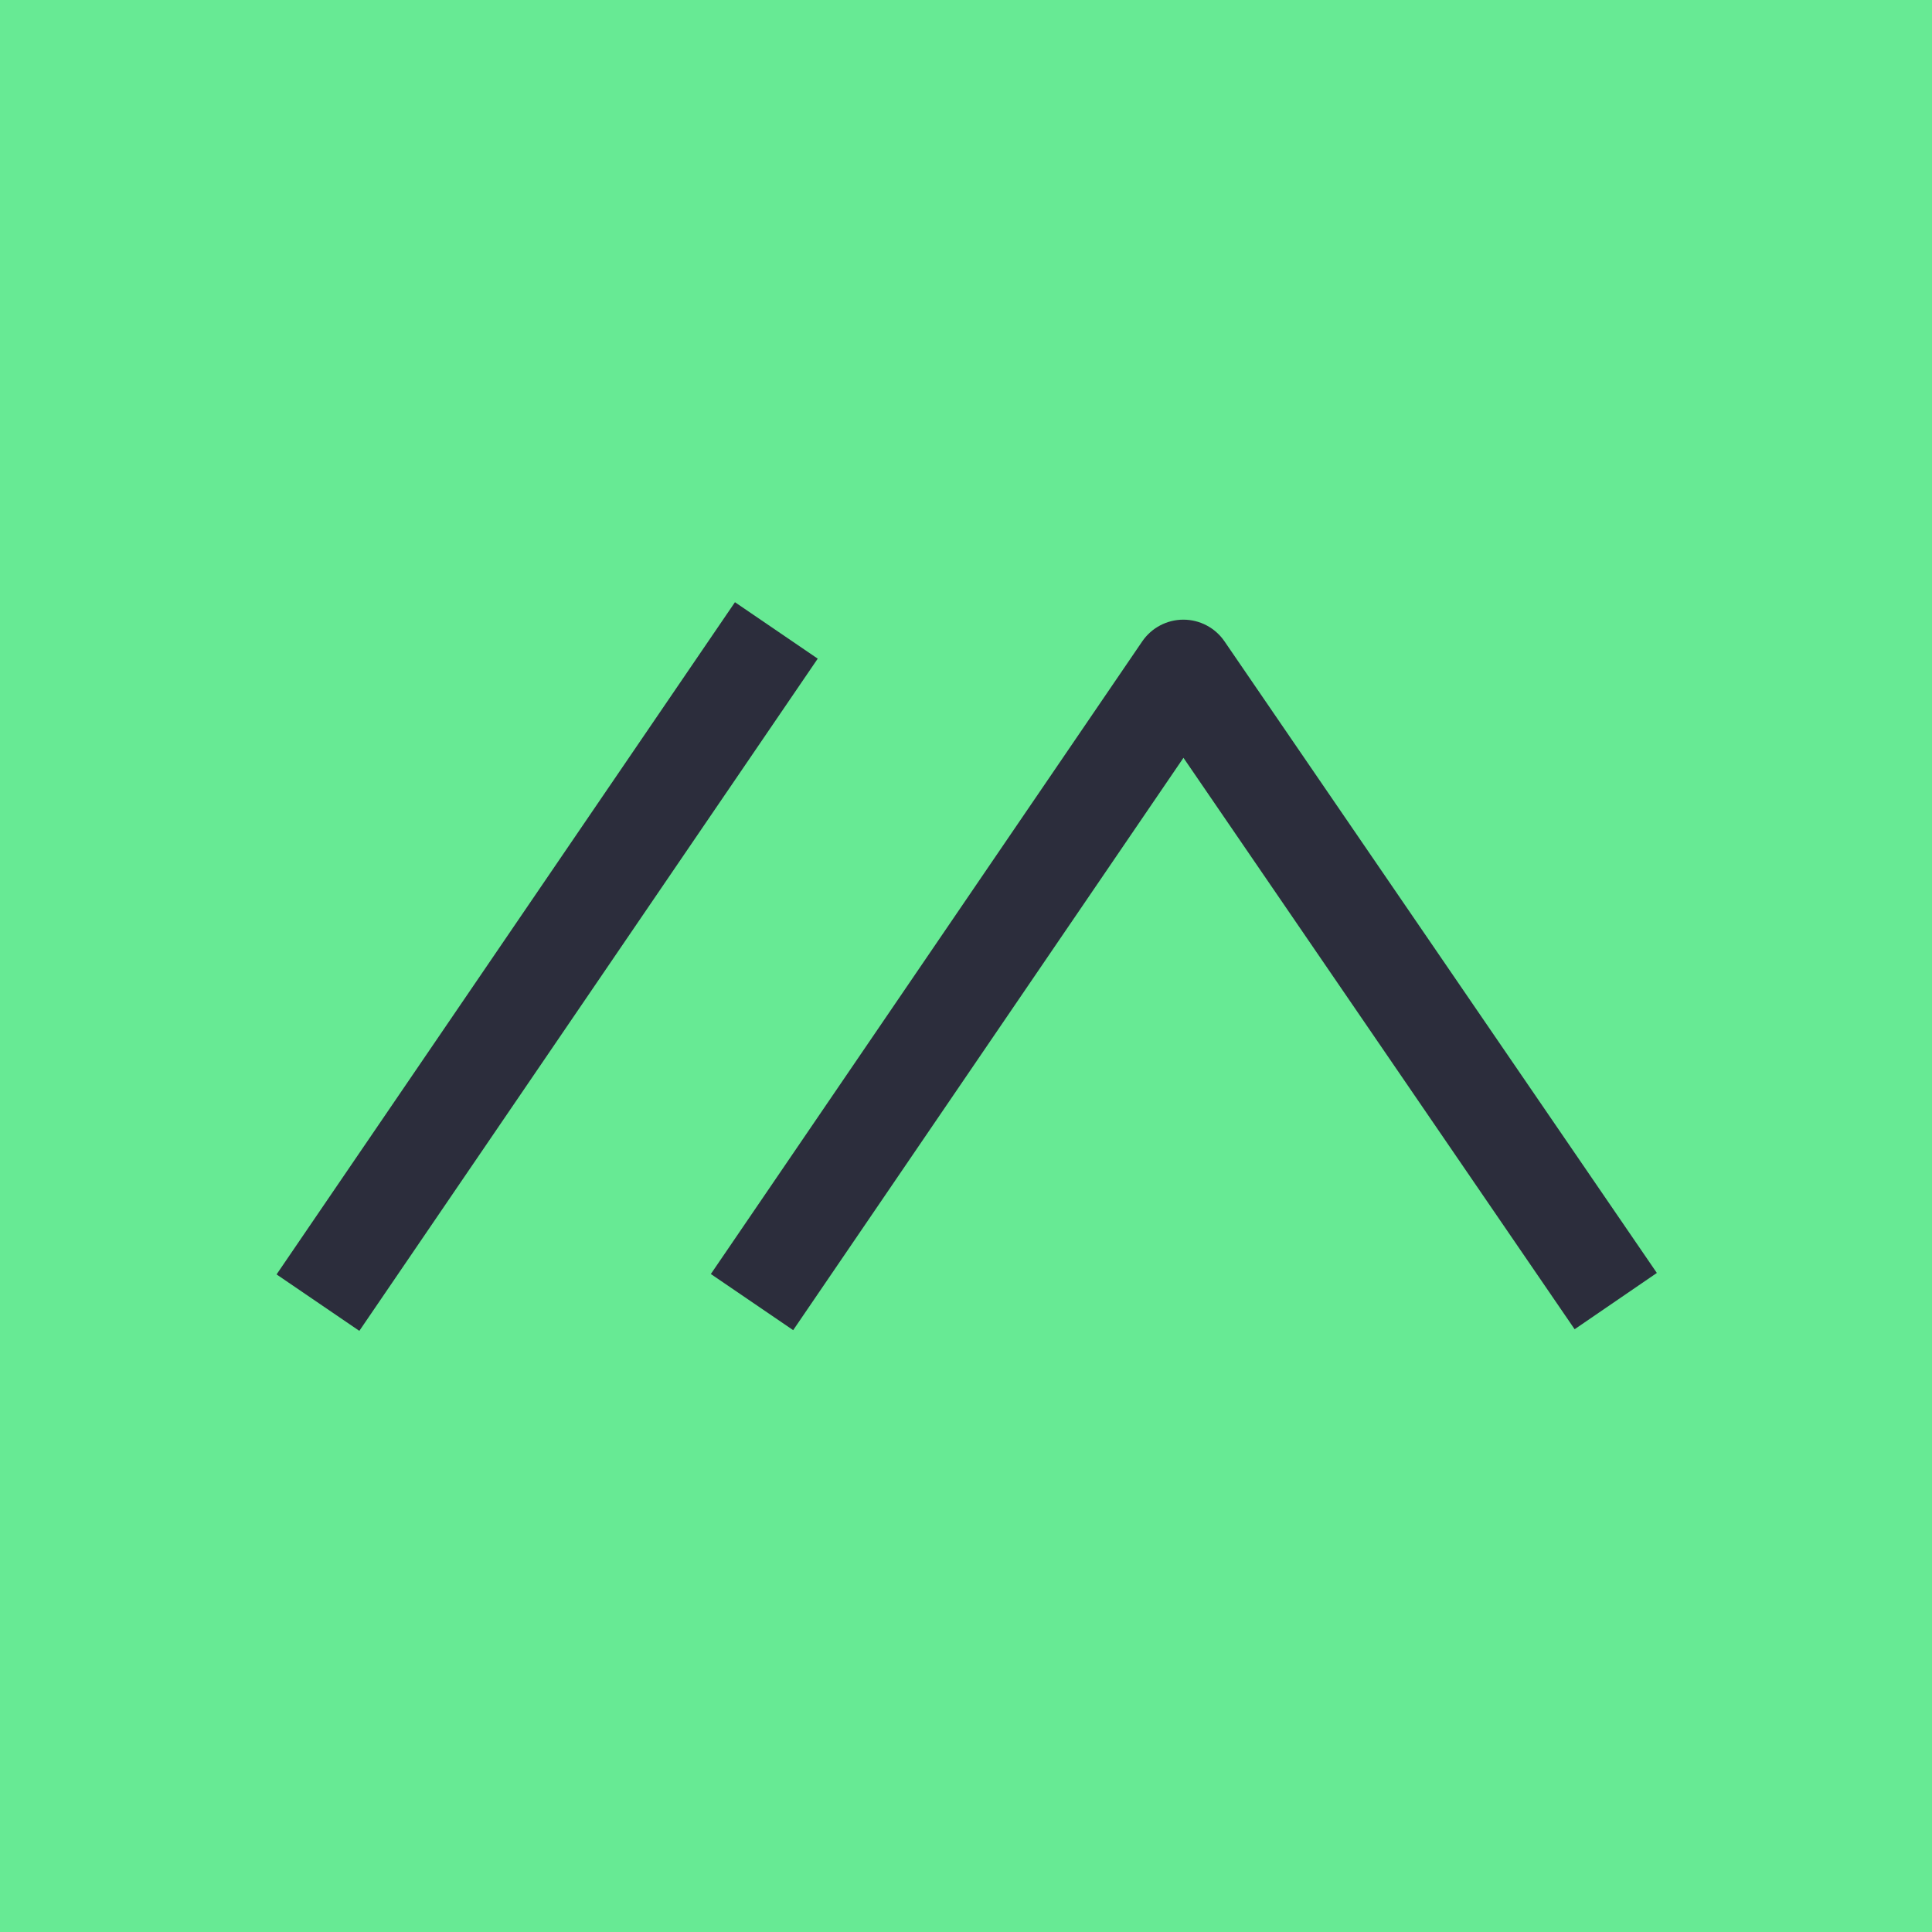
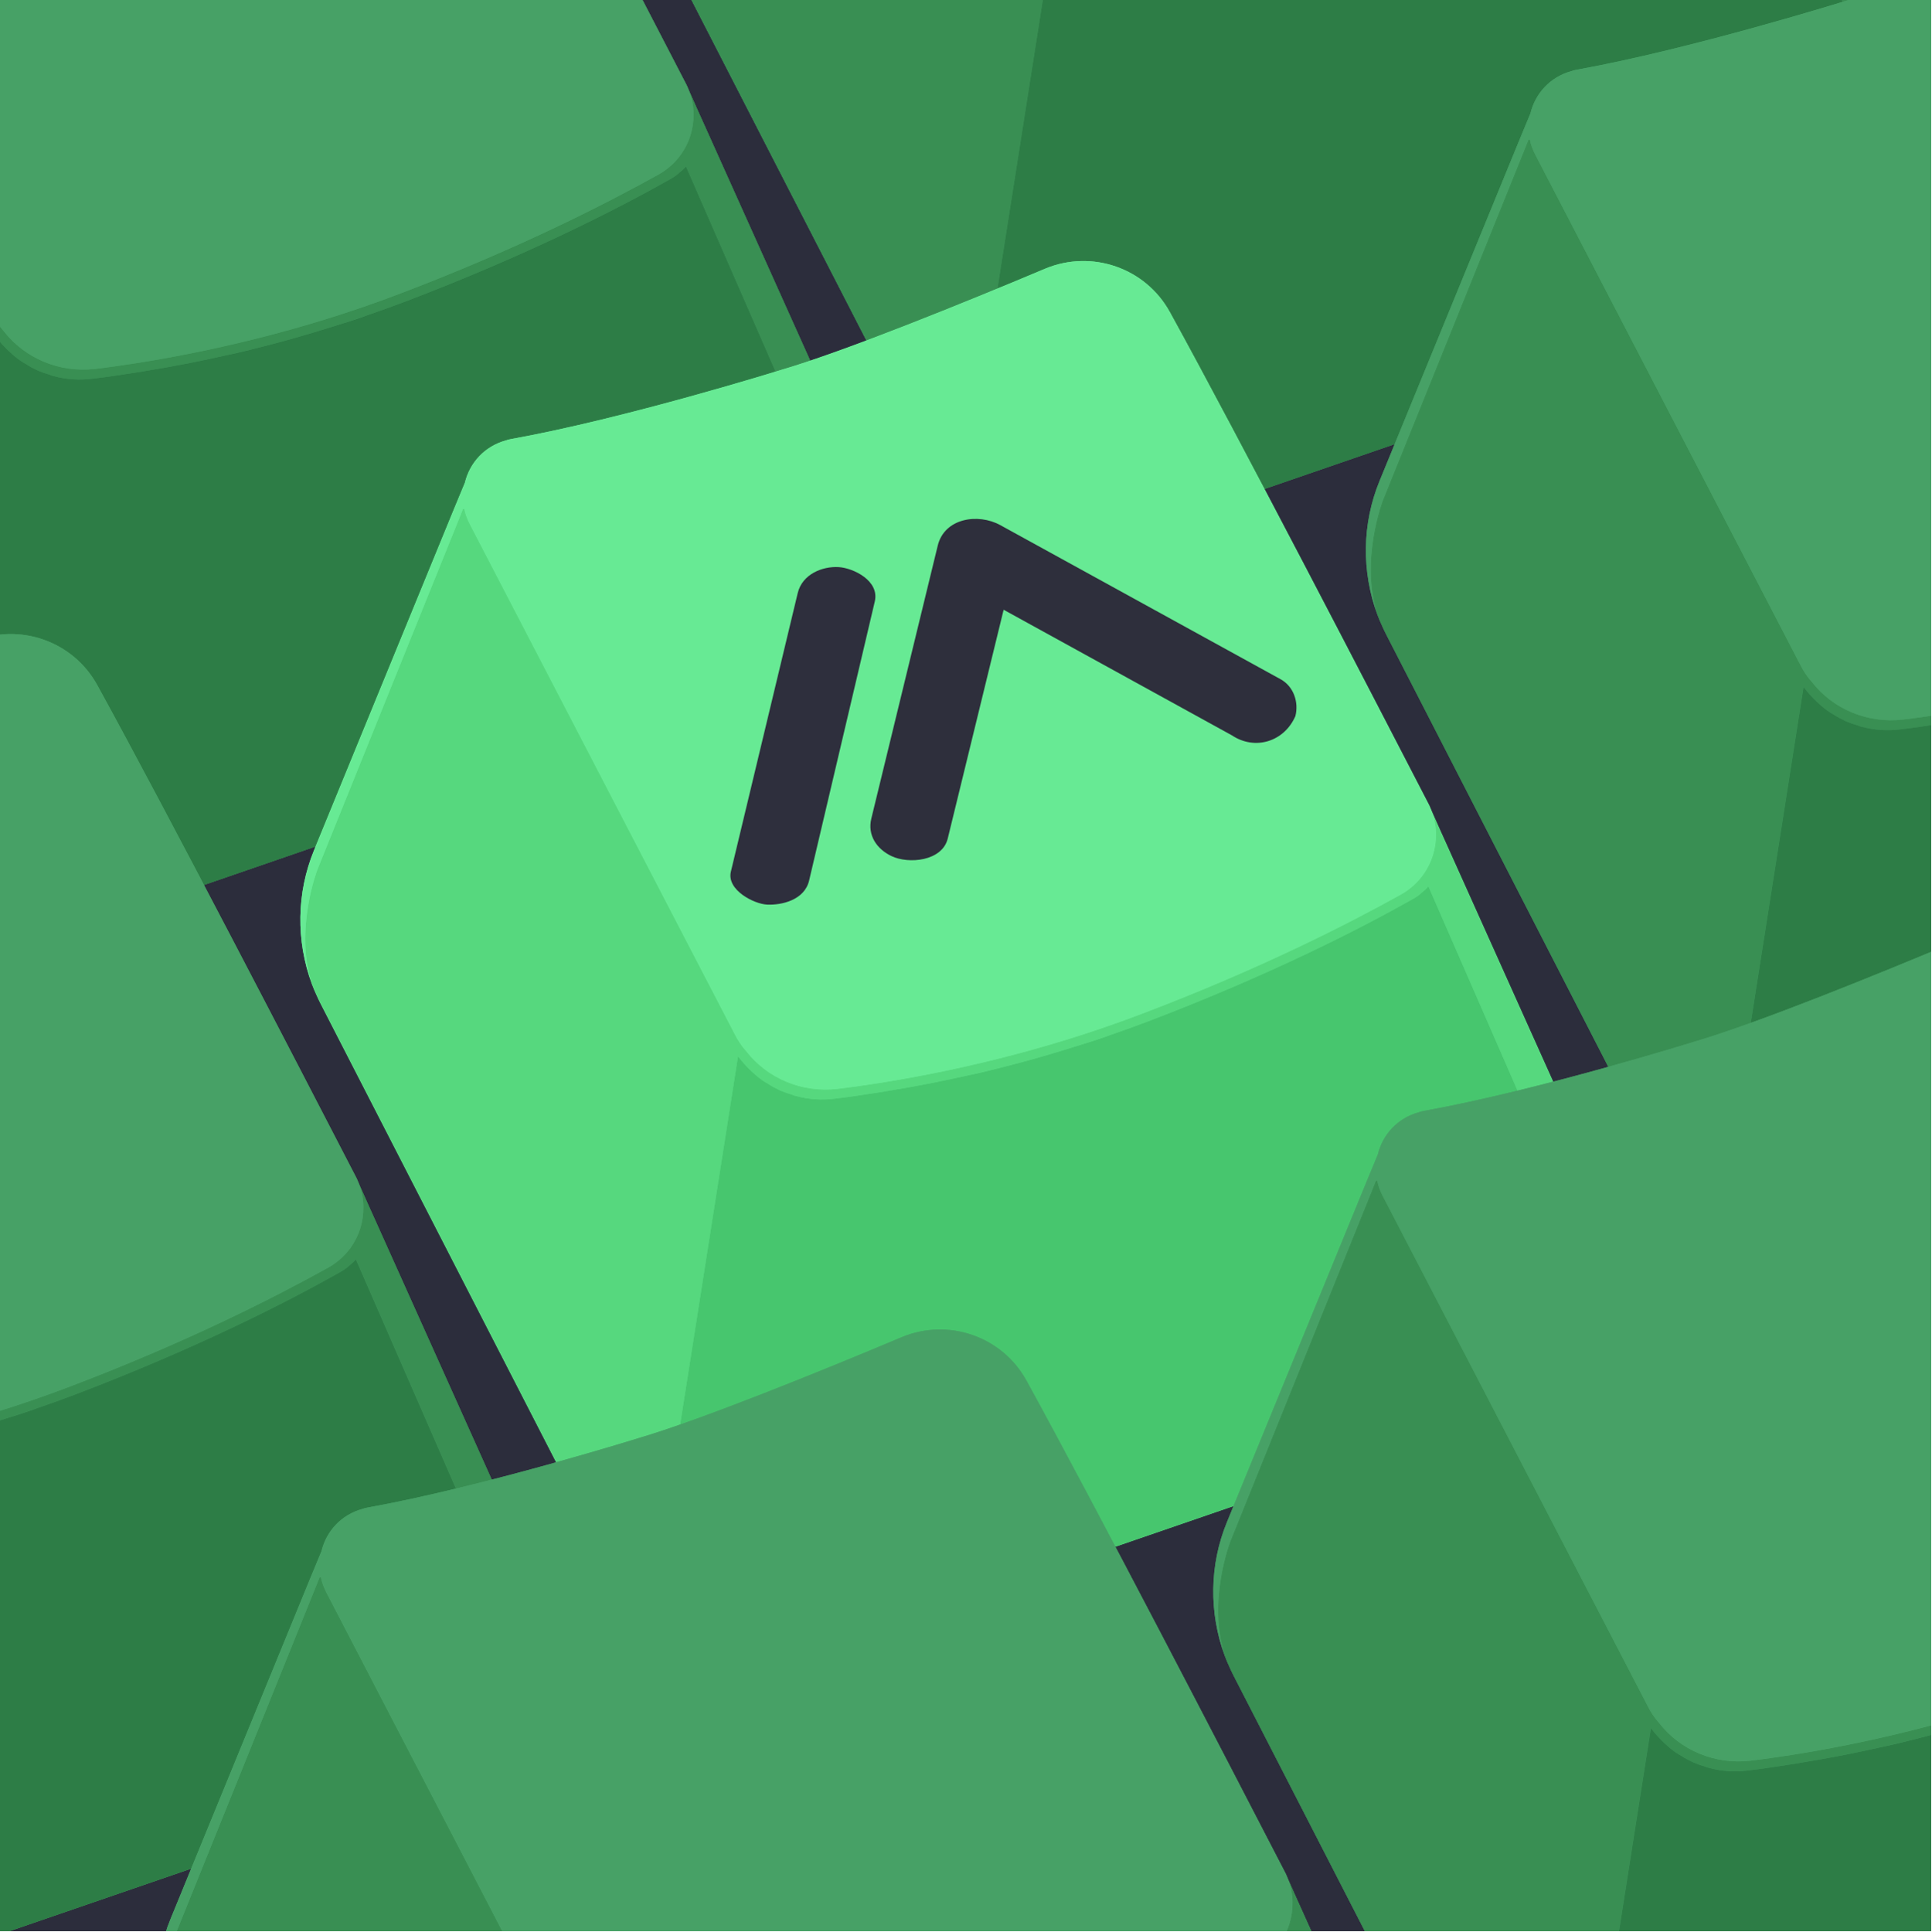
- <svg xmlns="http://www.w3.org/2000/svg" version="1.1" width="512" height="512" viewBox="0 0 512 512" xml:space="preserve">
+ <svg xmlns="http://www.w3.org/2000/svg" id="Layer_1" version="1.1" viewBox="0 0 563.916 563.916">
  <defs>
- </defs>
-   <g transform="matrix(1 0 0 1 256 256)" id="xYQ9Gk9Jwpgj_HMOXB3F_">
-     <path style="stroke: rgb(213,130,139); stroke-width: 0; stroke-dasharray: none; stroke-linecap: butt; stroke-dashoffset: 0; stroke-linejoin: miter; stroke-miterlimit: 4; fill: rgb(103,234,148); fill-rule: nonzero; opacity: 1;" vector-effect="non-scaling-stroke" transform=" translate(-256, -256)" d="M 0 0 L 512 0 L 512 512 L 0 512 z" stroke-linecap="round" />
-   </g>
-   <g transform="matrix(1.79 0 0 1.79 313.74 258.36)" id="1xBsk2n9FZp60Rz1O-ceJ">
-     <path style="stroke: none; stroke-width: 1; stroke-dasharray: none; stroke-linecap: butt; stroke-dashoffset: 0; stroke-linejoin: round; stroke-miterlimit: 2; fill: rgb(44,45,60); fill-rule: evenodd; opacity: 1;" vector-effect="non-scaling-stroke" transform=" translate(-250.97, -362.41)" d="M 250.908 330.267 L 193.126 415.005 L 180.938 406.694 L 244.802 313.037 C 246.174 311.024 248.453 309.819 250.889 309.816 C 253.326 309.814 255.606 311.015 256.982 313.026 L 320.994 406.536 L 308.821 414.869 L 250.908 330.267 Z" stroke-linecap="round" />
-   </g>
-   <g transform="matrix(1.81 0 0 1.81 145 256.15)" id="KxN7E9YpbyPgz0S4z4Cl6">
-     <path style="stroke: none; stroke-width: 1; stroke-dasharray: none; stroke-linecap: butt; stroke-dashoffset: 0; stroke-linejoin: round; stroke-miterlimit: 2; fill: rgb(44,45,60); fill-rule: evenodd; opacity: 1;" vector-effect="non-scaling-stroke" transform=" translate(-115.14, -528.06)" d="M 87.642 581.398 L 154.757 482.977 L 142.638 474.713 L 75.523 573.134 L 87.642 581.398 Z" stroke-linecap="round" />
+     <style>
+       .st0 {
+         fill: none;
+       }
+ 
+       .st1 {
+         fill: #47c66e;
+       }
+ 
+       .st2 {
+         fill: #47a166;
+       }
+ 
+       .st3 {
+         fill: #67ea94;
+       }
+ 
+       .st4 {
+         fill: #2e2f3d;
+       }
+ 
+       .st5 {
+         fill: #2d7d46;
+       }
+ 
+       .st6 {
+         fill: #56d87e;
+       }
+ 
+       .st7 {
+         fill: #398f53;
+       }
+ 
+       .st8 {
+         fill: #2e2f3c;
+       }
+ 
+       .st9 {
+         clip-path: url(#clippath);
+       }
+ 
+       .st10 {
+         fill: #2c2d3c;
+       }
+     </style>
+     <clipPath id="clippath">
+       <rect class="st0" width="563.916" height="563.916" />
+     </clipPath>
+   </defs>
+   <rect class="st10" width="563.916" height="563.916" />
+   <g class="st9">
+     <path class="st2" d="M258.799,154.778l-53.031-118.073-1.879-4.167-2.615-5.883c-.327-.735-.572-1.471-.98-2.206-16.914-32.685-54.747-105.816-75.502-143.567-7.109-12.911-22.797-18.303-36.361-12.665-23.451,9.887-58.751,24.186-76.891,29.498,0,0-45.513,14.218-79.097,20.264-.572.082-1.062.245-1.553.408-6.21,1.716-10.541,6.537-11.93,12.339l-3.187,7.681-40.856,99.606c-5.148,12.502-5.311,26.474-.654,39.058.082.163.082.327.164.408.327.817.653,1.716,1.062,2.533.408.98.899,1.961,1.389,2.941l90.046,175.271c4.004,7.926,10.785,13.564,18.466,16.587.245.082.49.164.736.327,1.226.49,2.615.98,4.086,1.389.572.164,1.307.327,2.043.49,5.72.899,11.766.49,17.568-1.471l94.867-32.685,136.295-46.902c3.759-1.308,7.109-3.269,9.969-5.802.49-.408,1.062-.899,1.553-1.389,0-.082.082-.082.082-.082.327-.327.654-.654.899-.98,7.926-8.58,10.459-21.49,5.311-32.929Z" />
+     <path class="st7" d="M253.488,187.707c4.331-5.802-.081-17.486-.081-17.486l-53.112-121.668c-.572.653-1.226,1.307-1.961,1.879-.081.082-.163.164-.245.245-.736.654-1.634,1.226-2.533,1.716-15.607,8.825-41.754,22.144-77.136,35.626-3.677,1.389-7.272,2.697-10.868,3.922-3.595,1.225-7.191,2.451-10.704,3.514-7.027,2.206-13.809,4.167-20.346,5.801-3.269.817-6.455,1.553-9.56,2.288-4.004.899-7.844,1.716-11.522,2.451-4.658.899-9.152,1.716-13.237,2.369-.327.082-.572.082-.899.164-5.23.817-9.969,1.553-14.218,2.043-3.841.49-7.681.245-11.276-.735-.49-.082-.98-.245-1.471-.491-.899-.245-1.716-.49-2.615-.899-.327-.082-.654-.245-.98-.408-1.062-.49-2.125-1.062-3.105-1.716-1.226-.653-2.369-1.471-3.432-2.369s-2.043-1.797-3.023-2.86c-.899-.899-1.634-1.88-2.452-2.86l-24.432,155.415s-.082.245-.082.817c-.163,1.471-.327,4.903.899,8.743.572,1.716,1.389,3.514,2.533,5.23,0,0,0,.082.081.164.572.817,1.226,1.553,2.043,2.288.409.408.899.817,1.389,1.308.49.327.899.653,1.389.98.817.572,1.798,1.144,2.86,1.634-7.681-3.023-14.463-8.661-18.466-16.587L-123.12,82.953c-.49-.98-.98-1.961-1.389-2.941-.409-.817-.736-1.716-1.062-2.533-.082-.082-.082-.245-.164-.408-5.148-15.934,1.634-33.42,1.634-33.42l41.182-101.976,1.308-3.269.408-.082c.245,1.471.817,2.942,1.553,4.413L-2.269,91.696c.899,1.798,1.961,3.432,3.35,4.984,6.21,8.008,16.342,12.257,26.719,11.031,3.514-.409,7.518-.98,11.766-1.634,20.101-3.187,47.72-9.07,77.463-20.428,34.564-13.155,60.058-26.23,75.338-34.727,2.615-1.471,4.821-3.514,6.456-5.802,2.451-3.432,3.758-7.599,3.677-11.848,0-2.206-.408-4.412-1.225-6.619l2.615,5.883,1.879,4.167,53.031,118.073c5.148,11.439,2.615,24.35-5.311,32.929Z" />
+     <path class="st5" d="M253.488,187.707c-.245.327-.572.654-.899.98,0,0-.082,0-.082.082-.49.49-1.062.98-1.553,1.389-2.86,2.533-6.21,4.494-9.969,5.802l-136.295,46.902-94.867,32.685c-5.802,1.961-11.848,2.369-17.568,1.471-.736-.164-1.471-.327-2.043-.49-1.471-.408-2.86-.899-4.086-1.389-.245-.164-.49-.245-.736-.327-1.062-.49-2.043-1.062-2.86-1.634-.49-.327-.899-.654-1.389-.98-.49-.49-.98-.899-1.389-1.308-.817-.735-1.471-1.471-2.043-2.288-.081-.082-.081-.164-.081-.164-1.144-1.716-1.961-3.514-2.533-5.23-1.226-3.84-1.062-7.272-.899-8.743,0-.572.082-.817.082-.817L-1.289,98.233c.817.98,1.553,1.961,2.452,2.86.98,1.062,1.961,1.961,3.023,2.86s2.206,1.716,3.432,2.369c.98.654,2.043,1.226,3.105,1.716.327.164.654.327.98.408.899.408,1.716.654,2.615.899.49.245.98.409,1.471.491,3.595.98,7.436,1.225,11.276.735,4.249-.49,8.988-1.226,14.218-2.043.327-.082.572-.082.899-.164,4.086-.653,8.58-1.471,13.237-2.369,3.677-.736,7.518-1.553,11.522-2.451,3.105-.654,6.291-1.471,9.56-2.288,6.537-1.634,13.319-3.595,20.346-5.801,3.514-1.062,7.109-2.206,10.704-3.514,3.595-1.226,7.191-2.533,10.868-3.922,35.381-13.482,61.528-26.801,77.136-35.626.899-.49,1.797-1.062,2.533-1.716.082-.081.164-.163.245-.245.736-.572,1.471-1.226,1.961-1.879l53.112,121.668s4.412,11.685.081,17.486Z" />
+     <path class="st2" d="M202.5,33.272c.082,4.249-1.225,8.417-3.677,11.848-1.634,2.288-3.841,4.331-6.456,5.802-15.28,8.498-40.774,21.572-75.338,34.727-29.743,11.358-57.362,17.241-77.463,20.428-4.249.654-8.252,1.225-11.766,1.634-10.377,1.225-20.509-3.023-26.719-11.031-1.389-1.553-2.451-3.186-3.35-4.984L-79.65-57.264c-.736-1.471-1.308-2.942-1.553-4.413l-.408.082-1.308,3.269-41.182,101.976s-6.782,17.486-1.634,33.42c-4.658-12.584-4.494-26.556.654-39.058l40.856-99.606,3.187-7.681c1.389-5.801,5.719-10.622,11.93-12.339.49-.163.98-.327,1.553-.408,33.583-6.047,79.097-20.264,79.097-20.264,18.14-5.311,53.44-19.611,76.891-29.498,13.564-5.638,29.252-.245,36.361,12.665,20.755,37.751,58.587,110.882,75.502,143.567.408.735.653,1.471.98,2.206.817,2.206,1.225,4.413,1.225,6.619Z" />
+     <path class="st2" d="M567.256,39.564l-53.031-118.073-1.879-4.167-2.615-5.883c-.327-.735-.572-1.471-.98-2.206-16.914-32.685-54.747-105.816-75.502-143.567-7.109-12.911-22.797-18.303-36.361-12.665-23.451,9.887-58.751,24.186-76.891,29.498,0,0-45.513,14.218-79.097,20.264-.572.082-1.062.245-1.553.408-6.21,1.716-10.541,6.537-11.93,12.339l-3.187,7.681-40.856,99.606c-5.148,12.502-5.311,26.474-.654,39.058.082.163.082.327.164.408.327.817.653,1.716,1.062,2.533.408.98.899,1.961,1.389,2.941l90.046,175.271c4.004,7.926,10.785,13.564,18.466,16.587.245.082.49.164.736.327,1.226.49,2.615.98,4.086,1.389.572.164,1.307.327,2.043.49,5.72.899,11.766.49,17.568-1.471l94.867-32.685,136.295-46.902c3.759-1.308,7.109-3.269,9.969-5.802.49-.408,1.062-.899,1.553-1.389,0-.082.082-.082.082-.082.327-.327.654-.654.899-.98,7.926-8.58,10.459-21.49,5.311-32.929Z" />
+     <path class="st7" d="M561.945,72.494c4.331-5.802-.081-17.486-.081-17.486l-53.112-121.668c-.572.653-1.226,1.307-1.961,1.879-.081.082-.163.164-.245.245-.736.654-1.634,1.226-2.533,1.716-15.607,8.825-41.754,22.144-77.136,35.626-3.677,1.389-7.272,2.697-10.868,3.922-3.595,1.225-7.191,2.451-10.704,3.514-7.027,2.206-13.809,4.167-20.346,5.801-3.269.817-6.455,1.553-9.56,2.288-4.004.899-7.844,1.716-11.522,2.451-4.658.899-9.152,1.716-13.237,2.369-.327.082-.572.082-.899.164-5.23.817-9.969,1.553-14.218,2.043-3.841.49-7.681.245-11.276-.735-.49-.082-.98-.245-1.471-.491-.899-.245-1.716-.49-2.615-.899-.327-.082-.654-.245-.98-.408-1.062-.49-2.125-1.062-3.105-1.716-1.226-.653-2.369-1.471-3.432-2.369s-2.043-1.797-3.023-2.86c-.899-.899-1.634-1.88-2.452-2.86l-24.432,155.415s-.082.245-.082.817c-.163,1.471-.327,4.903.899,8.743.572,1.716,1.389,3.514,2.533,5.23,0,0,0,.082.081.164.572.817,1.226,1.553,2.043,2.288.409.408.899.817,1.389,1.308.49.327.899.653,1.389.98.817.572,1.798,1.144,2.86,1.634-7.681-3.023-14.463-8.661-18.466-16.587L185.337-32.261c-.49-.98-.98-1.961-1.389-2.941-.409-.817-.736-1.716-1.062-2.533-.082-.082-.082-.245-.164-.408-5.148-15.934,1.634-33.42,1.634-33.42l41.182-101.976,1.308-3.269.408-.082c.245,1.471.817,2.942,1.553,4.413L306.188-23.517c.899,1.798,1.961,3.432,3.35,4.984,6.21,8.008,16.342,12.257,26.719,11.031,3.514-.409,7.518-.98,11.766-1.634,20.101-3.187,47.72-9.07,77.463-20.428,34.564-13.155,60.058-26.23,75.338-34.727,2.615-1.471,4.821-3.514,6.456-5.802,2.451-3.432,3.758-7.599,3.677-11.848,0-2.206-.408-4.412-1.225-6.619l2.615,5.883,1.879,4.167,53.031,118.073c5.148,11.439,2.615,24.35-5.311,32.929Z" />
+     <path class="st5" d="M561.945,72.494c-.245.327-.572.654-.899.98,0,0-.082,0-.082.082-.49.49-1.062.98-1.553,1.389-2.86,2.533-6.21,4.494-9.969,5.802l-136.295,46.902-94.867,32.685c-5.802,1.961-11.848,2.369-17.568,1.471-.736-.164-1.471-.327-2.043-.49-1.471-.408-2.86-.899-4.086-1.389-.245-.164-.49-.245-.736-.327-1.062-.49-2.043-1.062-2.86-1.634-.49-.327-.899-.654-1.389-.98-.49-.49-.98-.899-1.389-1.308-.817-.735-1.471-1.471-2.043-2.288-.081-.082-.081-.164-.081-.164-1.144-1.716-1.961-3.514-2.533-5.23-1.226-3.84-1.062-7.272-.899-8.743,0-.572.082-.817.082-.817l24.432-155.415c.817.98,1.553,1.961,2.452,2.86.98,1.062,1.961,1.961,3.023,2.86s2.206,1.716,3.432,2.369c.98.654,2.043,1.226,3.105,1.716.327.164.654.327.98.408.899.408,1.716.654,2.615.899.49.245.98.409,1.471.491,3.595.98,7.436,1.225,11.276.735,4.249-.49,8.988-1.226,14.218-2.043.327-.082.572-.082.899-.164,4.086-.653,8.58-1.471,13.237-2.369,3.677-.736,7.518-1.553,11.522-2.451,3.105-.654,6.291-1.471,9.56-2.288,6.537-1.634,13.319-3.595,20.346-5.801,3.514-1.062,7.109-2.206,10.704-3.514,3.595-1.226,7.191-2.533,10.868-3.922,35.381-13.482,61.528-26.801,77.136-35.626.899-.49,1.797-1.062,2.533-1.716.082-.081.164-.163.245-.245.736-.572,1.471-1.226,1.961-1.879l53.112,121.668s4.412,11.685.081,17.486Z" />
+     <path class="st2" d="M786.729,257.163l-53.031-118.073-1.879-4.167-2.615-5.883c-.327-.735-.572-1.471-.98-2.206-16.914-32.685-54.747-105.816-75.502-143.567-7.109-12.911-22.797-18.303-36.361-12.665-23.451,9.887-58.751,24.186-76.891,29.498,0,0-45.513,14.218-79.097,20.264-.572.082-1.062.245-1.553.408-6.21,1.716-10.541,6.537-11.93,12.339l-3.187,7.681-40.856,99.606c-5.148,12.502-5.311,26.474-.654,39.058.082.163.082.327.164.408.327.817.653,1.716,1.062,2.533.408.98.899,1.961,1.389,2.941l90.046,175.271c4.004,7.926,10.785,13.564,18.466,16.587.245.082.49.164.736.327,1.226.49,2.615.98,4.086,1.389.572.164,1.307.327,2.043.49,5.72.899,11.766.49,17.568-1.471l94.867-32.685,136.295-46.902c3.759-1.308,7.109-3.269,9.969-5.802.49-.408,1.062-.899,1.553-1.389,0-.082.082-.082.082-.082.327-.327.654-.654.899-.98,7.926-8.58,10.459-21.49,5.311-32.929Z" />
+     <path class="st7" d="M781.418,290.093c4.331-5.802-.081-17.486-.081-17.486l-53.112-121.668c-.572.653-1.226,1.307-1.961,1.879-.081.082-.163.164-.245.245-.736.654-1.634,1.226-2.533,1.716-15.607,8.825-41.754,22.144-77.136,35.626-3.677,1.389-7.272,2.697-10.868,3.922-3.595,1.225-7.191,2.451-10.704,3.514-7.027,2.206-13.809,4.167-20.346,5.801-3.269.817-6.455,1.553-9.56,2.288-4.004.899-7.844,1.716-11.522,2.451-4.658.899-9.152,1.716-13.237,2.369-.327.082-.572.082-.899.164-5.23.817-9.969,1.553-14.218,2.043-3.841.49-7.681.245-11.276-.735-.49-.082-.98-.245-1.471-.491-.899-.245-1.716-.49-2.615-.899-.327-.082-.654-.245-.98-.408-1.062-.49-2.125-1.062-3.105-1.716-1.226-.653-2.369-1.471-3.432-2.369s-2.043-1.797-3.023-2.86c-.899-.899-1.634-1.88-2.452-2.86l-24.432,155.415s-.082.245-.082.817c-.163,1.471-.327,4.903.899,8.743.572,1.716,1.389,3.514,2.533,5.23,0,0,0,.082.081.164.572.817,1.226,1.553,2.043,2.288.409.408.899.817,1.389,1.308.49.327.899.653,1.389.98.817.572,1.798,1.144,2.86,1.634-7.681-3.023-14.463-8.661-18.466-16.587l-90.046-175.271c-.49-.98-.98-1.961-1.389-2.941-.409-.817-.736-1.716-1.062-2.533-.082-.082-.082-.245-.164-.408-5.148-15.934,1.634-33.42,1.634-33.42l41.182-101.976,1.308-3.269.408-.082c.245,1.471.817,2.942,1.553,4.413l77.38,148.96c.899,1.798,1.961,3.432,3.35,4.984,6.21,8.008,16.342,12.257,26.719,11.031,3.514-.409,7.518-.98,11.766-1.634,20.101-3.187,47.72-9.07,77.463-20.428,34.564-13.155,60.058-26.23,75.338-34.727,2.615-1.471,4.821-3.514,6.456-5.802,2.451-3.432,3.758-7.599,3.677-11.848,0-2.206-.408-4.412-1.225-6.619l2.615,5.883,1.879,4.167,53.031,118.073c5.148,11.439,2.615,24.35-5.311,32.929Z" />
+     <path class="st5" d="M781.418,290.093c-.245.327-.572.654-.899.98,0,0-.082,0-.082.082-.49.49-1.062.98-1.553,1.389-2.86,2.533-6.21,4.494-9.969,5.802l-136.295,46.902-94.867,32.685c-5.802,1.961-11.848,2.369-17.568,1.471-.736-.164-1.471-.327-2.043-.49-1.471-.408-2.86-.899-4.086-1.389-.245-.164-.49-.245-.736-.327-1.062-.49-2.043-1.062-2.86-1.634-.49-.327-.899-.654-1.389-.98-.49-.49-.98-.899-1.389-1.308-.817-.735-1.471-1.471-2.043-2.288-.081-.082-.081-.164-.081-.164-1.144-1.716-1.961-3.514-2.533-5.23-1.226-3.84-1.062-7.272-.899-8.743,0-.572.082-.817.082-.817l24.432-155.415c.817.98,1.553,1.961,2.452,2.86.98,1.062,1.961,1.961,3.023,2.86s2.206,1.716,3.432,2.369c.98.654,2.043,1.226,3.105,1.716.327.164.654.327.98.408.899.408,1.716.654,2.615.899.49.245.98.409,1.471.491,3.595.98,7.436,1.225,11.276.735,4.249-.49,8.988-1.226,14.218-2.043.327-.082.572-.082.899-.164,4.086-.653,8.58-1.471,13.237-2.369,3.677-.736,7.518-1.553,11.522-2.451,3.105-.654,6.291-1.471,9.56-2.288,6.537-1.634,13.319-3.595,20.346-5.801,3.514-1.062,7.109-2.206,10.704-3.514,3.595-1.226,7.191-2.533,10.868-3.922,35.381-13.482,61.528-26.801,77.136-35.626.899-.49,1.797-1.062,2.533-1.716.082-.081.164-.163.245-.245.736-.572,1.471-1.226,1.961-1.879l53.112,121.668s4.412,11.685.081,17.486Z" />
+     <path class="st2" d="M730.43,135.658c.082,4.249-1.225,8.417-3.677,11.848-1.634,2.288-3.841,4.331-6.456,5.802-15.28,8.498-40.774,21.572-75.338,34.727-29.743,11.358-57.362,17.241-77.463,20.428-4.249.654-8.252,1.225-11.766,1.634-10.377,1.225-20.509-3.023-26.719-11.031-1.389-1.553-2.451-3.186-3.35-4.984l-77.38-148.96c-.736-1.471-1.308-2.942-1.553-4.413l-.408.082-1.308,3.269-41.182,101.976s-6.782,17.486-1.634,33.42c-4.658-12.584-4.494-26.556.654-39.058l40.856-99.606,3.187-7.681c1.389-5.801,5.719-10.622,11.93-12.339.49-.163.98-.327,1.553-.408C493.957,14.317,539.47.099,539.47.099c18.14-5.311,53.44-19.611,76.891-29.498,13.564-5.638,29.252-.245,36.361,12.665,20.755,37.751,58.587,110.882,75.502,143.567.408.735.653,1.471.98,2.206.817,2.206,1.225,4.413,1.225,6.619Z" />
+     <path class="st2" d="M162.396,473.924l-53.031-118.073-1.879-4.167-2.615-5.883c-.327-.735-.572-1.471-.98-2.206-16.914-32.685-54.747-105.816-75.502-143.567-7.109-12.911-22.797-18.303-36.361-12.665-23.451,9.887-58.751,24.186-76.891,29.498,0,0-45.513,14.218-79.097,20.264-.572.082-1.062.245-1.553.408-6.21,1.716-10.541,6.537-11.93,12.339l-3.187,7.681-40.856,99.606c-5.148,12.502-5.311,26.474-.654,39.058.082.163.082.327.164.408.327.817.653,1.716,1.062,2.533.408.98.899,1.961,1.389,2.941l90.046,175.271c4.004,7.926,10.785,13.564,18.466,16.587.245.082.49.164.736.327,1.226.49,2.615.98,4.086,1.389.572.164,1.307.327,2.043.49,5.72.899,11.766.49,17.568-1.471l94.867-32.685,136.295-46.902c3.759-1.308,7.109-3.269,9.969-5.802.49-.408,1.062-.899,1.553-1.389,0-.082.082-.082.082-.082.327-.327.654-.654.899-.98,7.926-8.58,10.459-21.49,5.311-32.929Z" />
+     <path class="st7" d="M157.085,506.854c4.331-5.802-.081-17.486-.081-17.486l-53.112-121.668c-.572.653-1.226,1.307-1.961,1.879-.081.082-.163.164-.245.245-.736.654-1.634,1.226-2.533,1.716-15.607,8.825-41.754,22.144-77.136,35.626-3.677,1.389-7.272,2.697-10.868,3.922-3.595,1.225-7.191,2.451-10.704,3.514-7.027,2.206-13.809,4.167-20.346,5.801-3.269.817-6.455,1.553-9.56,2.288-4.004.899-7.844,1.716-11.522,2.451-4.658.899-9.152,1.716-13.237,2.369-.327.082-.572.082-.899.164-5.23.817-9.969,1.553-14.218,2.043-3.841.49-7.681.245-11.276-.735-.49-.082-.98-.245-1.471-.491-.899-.245-1.716-.49-2.615-.899-.327-.082-.654-.245-.98-.408-1.062-.49-2.125-1.062-3.105-1.716-1.226-.653-2.369-1.471-3.432-2.369s-2.043-1.797-3.023-2.86c-.899-.899-1.634-1.88-2.452-2.86l-24.432,155.415s-.082.245-.082.817c-.163,1.471-.327,4.903.899,8.743.572,1.716,1.389,3.514,2.533,5.23,0,0,0,.082.081.164.572.817,1.226,1.553,2.043,2.288.409.408.899.817,1.389,1.308.49.327.899.653,1.389.98.817.572,1.798,1.144,2.86,1.634-7.681-3.023-14.463-8.661-18.466-16.587l-90.046-175.271c-.49-.98-.98-1.961-1.389-2.941-.409-.817-.736-1.716-1.062-2.533-.082-.082-.082-.245-.164-.408-5.148-15.934,1.634-33.42,1.634-33.42l41.182-101.976,1.308-3.269.408-.082c.245,1.471.817,2.942,1.553,4.413l77.38,148.96c.899,1.798,1.961,3.432,3.35,4.984,6.21,8.008,16.342,12.257,26.719,11.031,3.514-.409,7.518-.98,11.766-1.634,20.101-3.187,47.72-9.07,77.463-20.428,34.564-13.155,60.058-26.23,75.338-34.727,2.615-1.471,4.821-3.514,6.456-5.802,2.451-3.432,3.758-7.599,3.677-11.848,0-2.206-.408-4.412-1.225-6.619l2.615,5.883,1.879,4.167,53.031,118.073c5.148,11.439,2.615,24.35-5.311,32.929Z" />
+     <path class="st5" d="M157.085,506.854c-.245.327-.572.654-.899.98,0,0-.082,0-.082.082-.49.49-1.062.98-1.553,1.389-2.86,2.533-6.21,4.494-9.969,5.802l-136.295,46.902-94.867,32.685c-5.802,1.961-11.848,2.369-17.568,1.471-.736-.164-1.471-.327-2.043-.49-1.471-.408-2.86-.899-4.086-1.389-.245-.164-.49-.245-.736-.327-1.062-.49-2.043-1.062-2.86-1.634-.49-.327-.899-.654-1.389-.98-.49-.49-.98-.899-1.389-1.308-.817-.735-1.471-1.471-2.043-2.288-.081-.082-.081-.164-.081-.164-1.144-1.716-1.961-3.514-2.533-5.23-1.226-3.84-1.062-7.272-.899-8.743,0-.572.082-.817.082-.817l24.432-155.415c.817.98,1.553,1.961,2.452,2.86.98,1.062,1.961,1.961,3.023,2.86s2.206,1.716,3.432,2.369c.98.654,2.043,1.226,3.105,1.716.327.164.654.327.98.408.899.408,1.716.654,2.615.899.49.245.98.409,1.471.491,3.595.98,7.436,1.225,11.276.735,4.249-.49,8.988-1.226,14.218-2.043.327-.082.572-.082.899-.164,4.086-.653,8.58-1.471,13.237-2.369,3.677-.736,7.518-1.553,11.522-2.451,3.105-.654,6.291-1.471,9.56-2.288,6.537-1.634,13.319-3.595,20.346-5.801,3.514-1.062,7.109-2.206,10.704-3.514,3.595-1.226,7.191-2.533,10.868-3.922,35.381-13.482,61.528-26.801,77.136-35.626.899-.49,1.797-1.062,2.533-1.716.082-.081.164-.163.245-.245.736-.572,1.471-1.226,1.961-1.879l53.112,121.668s4.412,11.685.081,17.486Z" />
+     <path class="st2" d="M106.097,352.419c.082,4.249-1.225,8.417-3.677,11.848-1.634,2.288-3.841,4.331-6.456,5.802-15.28,8.498-40.774,21.572-75.338,34.727-29.743,11.358-57.362,17.241-77.463,20.428-4.249.654-8.252,1.225-11.766,1.634-10.377,1.225-20.509-3.023-26.719-11.031-1.389-1.553-2.451-3.186-3.35-4.984l-77.38-148.96c-.736-1.471-1.308-2.942-1.553-4.413l-.408.082-1.308,3.269-41.182,101.976s-6.782,17.486-1.634,33.42c-4.658-12.584-4.494-26.556.654-39.058l40.856-99.606,3.187-7.681c1.389-5.801,5.719-10.622,11.93-12.339.49-.163.98-.327,1.553-.408,33.583-6.047,79.097-20.264,79.097-20.264,18.14-5.311,53.44-19.611,76.891-29.498,13.564-5.638,29.252-.245,36.361,12.665,20.755,37.751,58.587,110.882,75.502,143.567.408.735.653,1.471.98,2.206.817,2.206,1.225,4.413,1.225,6.619Z" />
+     <path class="st3" d="M475.588,365.004l-53.031-118.073-1.879-4.167-2.615-5.883c-.327-.735-.572-1.471-.98-2.206-16.914-32.685-54.747-105.816-75.502-143.567-7.109-12.911-22.797-18.303-36.361-12.665-23.451,9.887-58.751,24.186-76.891,29.498,0,0-45.513,14.218-79.097,20.264-.572.082-1.062.245-1.553.408-6.21,1.716-10.541,6.537-11.93,12.339l-3.187,7.681-40.856,99.606c-5.148,12.502-5.311,26.474-.654,39.058.082.163.082.327.164.408.327.817.653,1.716,1.062,2.533.408.98.899,1.961,1.389,2.941l90.046,175.271c4.004,7.926,10.785,13.564,18.466,16.587.245.082.49.164.736.327,1.226.49,2.615.98,4.086,1.389.572.164,1.307.327,2.043.49,5.72.899,11.766.49,17.568-1.471l94.867-32.685,136.295-46.902c3.759-1.308,7.109-3.269,9.969-5.802.49-.408,1.062-.899,1.553-1.389,0-.082.082-.082.082-.082.327-.327.654-.654.899-.98,7.926-8.58,10.459-21.49,5.311-32.929Z" />
+     <path class="st6" d="M470.277,397.933c4.331-5.802-.081-17.486-.081-17.486l-53.112-121.668c-.572.653-1.226,1.307-1.961,1.879-.081.082-.163.164-.245.245-.736.654-1.634,1.226-2.533,1.716-15.607,8.825-41.754,22.144-77.136,35.626-3.677,1.389-7.272,2.697-10.868,3.922-3.595,1.225-7.191,2.451-10.704,3.514-7.027,2.206-13.809,4.167-20.346,5.801-3.269.817-6.455,1.553-9.56,2.288-4.004.899-7.844,1.716-11.522,2.451-4.658.899-9.152,1.716-13.237,2.369-.327.082-.572.082-.899.164-5.23.817-9.969,1.553-14.218,2.043-3.841.49-7.681.245-11.276-.735-.49-.082-.98-.245-1.471-.491-.899-.245-1.716-.49-2.615-.899-.327-.082-.654-.245-.98-.408-1.062-.49-2.125-1.062-3.105-1.716-1.226-.653-2.369-1.471-3.432-2.369-1.062-.899-2.043-1.797-3.023-2.86-.899-.899-1.634-1.88-2.452-2.86l-24.432,155.415s-.082.245-.082.817c-.163,1.471-.327,4.903.899,8.743.572,1.716,1.389,3.514,2.533,5.23,0,0,0,.082.081.164.572.817,1.226,1.553,2.043,2.288.409.408.899.817,1.389,1.308.49.327.899.653,1.389.98.817.572,1.798,1.144,2.86,1.634-7.681-3.023-14.463-8.661-18.466-16.587l-90.046-175.271c-.49-.98-.98-1.961-1.389-2.941-.409-.817-.736-1.716-1.062-2.533-.082-.082-.082-.245-.164-.408-5.148-15.934,1.634-33.42,1.634-33.42l41.182-101.976,1.308-3.269.408-.082c.245,1.471.817,2.942,1.553,4.413l77.38,148.96c.899,1.798,1.961,3.432,3.35,4.984,6.21,8.008,16.342,12.257,26.719,11.031,3.514-.409,7.518-.98,11.766-1.634,20.101-3.187,47.72-9.07,77.463-20.428,34.564-13.155,60.058-26.23,75.338-34.727,2.615-1.471,4.821-3.514,6.456-5.802,2.451-3.432,3.758-7.599,3.677-11.848,0-2.206-.408-4.412-1.225-6.619l2.615,5.883,1.879,4.167,53.031,118.073c5.148,11.439,2.615,24.35-5.311,32.929Z" />
+     <path class="st1" d="M470.277,397.933c-.245.327-.572.654-.899.98,0,0-.082,0-.082.082-.49.49-1.062.98-1.553,1.389-2.86,2.533-6.21,4.494-9.969,5.802l-136.295,46.902-94.867,32.685c-5.802,1.961-11.848,2.369-17.568,1.471-.736-.164-1.471-.327-2.043-.49-1.471-.408-2.86-.899-4.086-1.389-.245-.164-.49-.245-.736-.327-1.062-.49-2.043-1.062-2.86-1.634-.49-.327-.899-.654-1.389-.98-.49-.49-.98-.899-1.389-1.308-.817-.735-1.471-1.471-2.043-2.288-.081-.082-.081-.164-.081-.164-1.144-1.716-1.961-3.514-2.533-5.23-1.226-3.84-1.062-7.272-.899-8.743,0-.572.082-.817.082-.817l24.432-155.415c.817.98,1.553,1.961,2.452,2.86.98,1.062,1.961,1.961,3.023,2.86,1.062.899,2.206,1.716,3.432,2.369.98.654,2.043,1.226,3.105,1.716.327.164.654.327.98.408.899.408,1.716.654,2.615.899.49.245.98.409,1.471.491,3.595.98,7.436,1.225,11.276.735,4.249-.49,8.988-1.226,14.218-2.043.327-.082.572-.082.899-.164,4.086-.653,8.58-1.471,13.237-2.369,3.677-.736,7.518-1.553,11.522-2.451,3.105-.654,6.291-1.471,9.56-2.288,6.537-1.634,13.319-3.595,20.346-5.801,3.514-1.062,7.109-2.206,10.704-3.514,3.595-1.226,7.191-2.533,10.868-3.922,35.381-13.482,61.528-26.801,77.136-35.626.899-.49,1.797-1.062,2.533-1.716.082-.081.164-.163.245-.245.736-.572,1.471-1.226,1.961-1.879l53.112,121.668s4.412,11.685.081,17.486Z" />
+     <path class="st3" d="M419.289,243.499c.082,4.249-1.225,8.417-3.677,11.848-1.634,2.288-3.841,4.331-6.456,5.802-15.28,8.498-40.774,21.572-75.338,34.727-29.743,11.358-57.362,17.241-77.463,20.428-4.249.654-8.252,1.225-11.766,1.634-10.377,1.225-20.509-3.023-26.719-11.031-1.389-1.553-2.451-3.186-3.35-4.984l-77.38-148.96c-.736-1.471-1.308-2.942-1.553-4.413l-.408.082-1.308,3.269-41.182,101.976s-6.782,17.486-1.634,33.42c-4.658-12.584-4.494-26.556.654-39.058l40.856-99.606,3.187-7.681c1.389-5.801,5.719-10.622,11.93-12.339.49-.163.98-.327,1.553-.408,33.583-6.047,79.097-20.264,79.097-20.264,18.14-5.311,53.44-19.611,76.891-29.498,13.564-5.638,29.252-.245,36.361,12.665,20.755,37.751,58.587,110.882,75.502,143.567.408.735.653,1.471.98,2.206.817,2.206,1.225,4.413,1.225,6.619Z" />
+     <path class="st8" d="M293.058,178.047l-16.32,66.81c-1.613,6.603-11.389,7.525-16.424,5.12-4.278-2.043-7.082-6.057-5.886-10.971l19.393-79.694c1.965-8.075,11.818-9.519,18.258-5.978l81.845,44.997c3.896,2.142,5.342,6.789,4.329,10.768-3.227,7.431-11.734,10.129-18.509,5.64l-66.686-36.693Z" />
+     <path class="st4" d="M236.258,257.123c-1.345,5.716-8.063,7.222-12.272,7.022-3.798-.181-11.863-4.245-10.568-9.644l19.512-81.315c1.338-5.574,7.262-7.875,11.962-7.594,4.214.251,11.98,3.938,10.545,10.036l-19.179,81.496Z" />
+     <path class="st2" d="M433.708,677.004l-53.031-118.073-1.879-4.167-2.615-5.883c-.327-.735-.572-1.471-.98-2.206-16.914-32.685-54.747-105.816-75.502-143.567-7.109-12.911-22.797-18.303-36.361-12.665-23.451,9.887-58.751,24.186-76.891,29.498,0,0-45.513,14.218-79.097,20.264-.572.082-1.062.245-1.553.408-6.21,1.716-10.541,6.537-11.93,12.339l-3.187,7.681-40.856,99.606c-5.148,12.502-5.311,26.474-.654,39.058.082.163.082.327.164.408.327.817.653,1.716,1.062,2.533.408.98.899,1.961,1.389,2.941l90.046,175.271c4.004,7.926,10.785,13.564,18.466,16.587.245.082.49.164.736.327,1.226.49,2.615.98,4.086,1.389.572.164,1.307.327,2.043.49,5.72.899,11.766.49,17.568-1.471l94.867-32.685,136.295-46.902c3.759-1.308,7.109-3.269,9.969-5.802.49-.408,1.062-.899,1.553-1.389,0-.082.082-.082.082-.082.327-.327.654-.654.899-.98,7.926-8.58,10.459-21.49,5.311-32.929Z" />
+     <path class="st7" d="M428.397,709.933c4.331-5.802-.081-17.486-.081-17.486l-53.112-121.668c-.572.653-1.226,1.307-1.961,1.879-.081.082-.163.164-.245.245-.736.654-1.634,1.226-2.533,1.716-15.607,8.825-41.754,22.144-77.136,35.626-3.677,1.389-7.272,2.697-10.868,3.922-3.595,1.225-7.191,2.451-10.704,3.514-7.027,2.206-13.809,4.167-20.346,5.801-3.269.817-6.455,1.553-9.56,2.288-4.004.899-7.844,1.716-11.522,2.451-4.658.899-9.152,1.716-13.237,2.369-.327.082-.572.082-.899.164-5.23.817-9.969,1.553-14.218,2.043-3.841.49-7.681.245-11.276-.735-.49-.082-.98-.245-1.471-.491-.899-.245-1.716-.49-2.615-.899-.327-.082-.654-.245-.98-.408-1.062-.49-2.125-1.062-3.105-1.716-1.226-.653-2.369-1.471-3.432-2.369-1.062-.899-2.043-1.797-3.023-2.86-.899-.899-1.634-1.88-2.452-2.86l-24.432,155.415s-.082.245-.082.817c-.163,1.471-.327,4.903.899,8.743.572,1.716,1.389,3.514,2.533,5.23,0,0,0,.082.081.164.572.817,1.226,1.553,2.043,2.288.409.408.899.817,1.389,1.308.49.327.899.653,1.389.98.817.572,1.798,1.144,2.86,1.634-7.681-3.023-14.463-8.661-18.466-16.587l-90.046-175.271c-.49-.98-.98-1.961-1.389-2.941-.409-.817-.736-1.716-1.062-2.533-.082-.082-.082-.245-.164-.408-5.148-15.934,1.634-33.42,1.634-33.42l41.182-101.976,1.308-3.269.408-.082c.245,1.471.817,2.942,1.553,4.413l77.38,148.96c.899,1.798,1.961,3.432,3.35,4.984,6.21,8.008,16.342,12.257,26.719,11.031,3.514-.409,7.518-.98,11.766-1.634,20.101-3.187,47.72-9.07,77.463-20.428,34.564-13.155,60.058-26.23,75.338-34.727,2.615-1.471,4.821-3.514,6.456-5.802,2.451-3.432,3.758-7.599,3.677-11.848,0-2.206-.408-4.412-1.225-6.619l2.615,5.883,1.879,4.167,53.031,118.073c5.148,11.439,2.615,24.35-5.311,32.929Z" />
+     <path class="st2" d="M377.409,555.499c.082,4.249-1.225,8.417-3.677,11.848-1.634,2.288-3.841,4.331-6.456,5.802-15.28,8.498-40.774,21.572-75.338,34.727-29.743,11.358-57.362,17.241-77.463,20.428-4.249.654-8.252,1.225-11.766,1.634-10.377,1.225-20.509-3.023-26.719-11.031-1.389-1.553-2.451-3.186-3.35-4.984l-77.38-148.96c-.736-1.471-1.308-2.942-1.553-4.413l-.408.082-1.308,3.269-41.182,101.976s-6.782,17.486-1.634,33.42c-4.658-12.584-4.494-26.556.654-39.058l40.856-99.606,3.187-7.681c1.389-5.801,5.719-10.622,11.93-12.339.49-.163.98-.327,1.553-.408,33.583-6.047,79.097-20.264,79.097-20.264,18.14-5.311,53.44-19.611,76.891-29.498,13.564-5.638,29.252-.245,36.361,12.665,20.755,37.751,58.587,110.882,75.502,143.567.408.735.653,1.471.98,2.206.817,2.206,1.225,4.413,1.225,6.619Z" />
+     <path class="st2" d="M742.165,561.185l-53.031-118.073-1.879-4.167-2.615-5.883c-.327-.735-.572-1.471-.98-2.206-16.914-32.685-54.747-105.816-75.502-143.567-7.109-12.911-22.797-18.303-36.361-12.665-23.451,9.887-58.751,24.186-76.891,29.498,0,0-45.513,14.218-79.097,20.264-.572.082-1.062.245-1.553.408-6.21,1.716-10.541,6.537-11.93,12.339l-3.187,7.681-40.856,99.606c-5.148,12.502-5.311,26.474-.654,39.058.082.163.082.327.164.408.327.817.653,1.716,1.062,2.533.408.98.899,1.961,1.389,2.941l90.046,175.271c4.004,7.926,10.785,13.564,18.466,16.587.245.082.49.164.736.327,1.226.49,2.615.98,4.086,1.389.572.164,1.307.327,2.043.49,5.72.899,11.766.49,17.568-1.471l94.867-32.685,136.295-46.902c3.759-1.308,7.109-3.269,9.969-5.802.49-.408,1.062-.899,1.553-1.389,0-.082.082-.082.082-.082.327-.327.654-.654.899-.98,7.926-8.58,10.459-21.49,5.311-32.929Z" />
+     <path class="st7" d="M736.854,594.114c4.331-5.802-.081-17.486-.081-17.486l-53.112-121.668c-.572.653-1.226,1.307-1.961,1.879-.081.082-.163.164-.245.245-.736.654-1.634,1.226-2.533,1.716-15.607,8.825-41.754,22.144-77.136,35.626-3.677,1.389-7.272,2.697-10.868,3.922-3.595,1.225-7.191,2.451-10.704,3.514-7.027,2.206-13.809,4.167-20.346,5.801-3.269.817-6.455,1.553-9.56,2.288-4.004.899-7.844,1.716-11.522,2.451-4.658.899-9.152,1.716-13.237,2.369-.327.082-.572.082-.899.164-5.23.817-9.969,1.553-14.218,2.043-3.841.49-7.681.245-11.276-.735-.49-.082-.98-.245-1.471-.491-.899-.245-1.716-.49-2.615-.899-.327-.082-.654-.245-.98-.408-1.062-.49-2.125-1.062-3.105-1.716-1.226-.653-2.369-1.471-3.432-2.369s-2.043-1.797-3.023-2.86c-.899-.899-1.634-1.88-2.452-2.86l-24.432,155.415s-.082.245-.082.817c-.163,1.471-.327,4.903.899,8.743.572,1.716,1.389,3.514,2.533,5.23,0,0,0,.082.081.164.572.817,1.226,1.553,2.043,2.288.409.408.899.817,1.389,1.308.49.327.899.653,1.389.98.817.572,1.798,1.144,2.86,1.634-7.681-3.023-14.463-8.661-18.466-16.587l-90.046-175.271c-.49-.98-.98-1.961-1.389-2.941-.409-.817-.736-1.716-1.062-2.533-.082-.082-.082-.245-.164-.408-5.148-15.934,1.634-33.42,1.634-33.42l41.182-101.976,1.308-3.269.408-.082c.245,1.471.817,2.942,1.553,4.413l77.38,148.96c.899,1.798,1.961,3.432,3.35,4.984,6.21,8.008,16.342,12.257,26.719,11.031,3.514-.409,7.518-.98,11.766-1.634,20.101-3.187,47.72-9.07,77.463-20.428,34.564-13.155,60.058-26.23,75.338-34.727,2.615-1.471,4.821-3.514,6.456-5.802,2.451-3.432,3.758-7.599,3.677-11.848,0-2.206-.408-4.412-1.225-6.619l2.615,5.883,1.879,4.167,53.031,118.073c5.148,11.439,2.615,24.35-5.311,32.929Z" />
+     <path class="st5" d="M736.854,594.114c-.245.327-.572.654-.899.98,0,0-.082,0-.082.082-.49.49-1.062.98-1.553,1.389-2.86,2.533-6.21,4.494-9.969,5.802l-136.295,46.902-94.867,32.685c-5.802,1.961-11.848,2.369-17.568,1.471-.736-.164-1.471-.327-2.043-.49-1.471-.408-2.86-.899-4.086-1.389-.245-.164-.49-.245-.736-.327-1.062-.49-2.043-1.062-2.86-1.634-.49-.327-.899-.654-1.389-.98-.49-.49-.98-.899-1.389-1.308-.817-.735-1.471-1.471-2.043-2.288-.081-.082-.081-.164-.081-.164-1.144-1.716-1.961-3.514-2.533-5.23-1.226-3.84-1.062-7.272-.899-8.743,0-.572.082-.817.082-.817l24.432-155.415c.817.98,1.553,1.961,2.452,2.86.98,1.062,1.961,1.961,3.023,2.86s2.206,1.716,3.432,2.369c.98.654,2.043,1.226,3.105,1.716.327.164.654.327.98.408.899.408,1.716.654,2.615.899.49.245.98.409,1.471.491,3.595.98,7.436,1.225,11.276.735,4.249-.49,8.988-1.226,14.218-2.043.327-.082.572-.082.899-.164,4.086-.653,8.58-1.471,13.237-2.369,3.677-.736,7.518-1.553,11.522-2.451,3.105-.654,6.291-1.471,9.56-2.288,6.537-1.634,13.319-3.595,20.346-5.801,3.514-1.062,7.109-2.206,10.704-3.514,3.595-1.226,7.191-2.533,10.868-3.922,35.381-13.482,61.528-26.801,77.136-35.626.899-.49,1.797-1.062,2.533-1.716.082-.081.164-.163.245-.245.736-.572,1.471-1.226,1.961-1.879l53.112,121.668s4.412,11.685.081,17.486Z" />
+     <path class="st2" d="M685.866,439.679c.082,4.249-1.225,8.417-3.677,11.848-1.634,2.288-3.841,4.331-6.456,5.802-15.28,8.498-40.774,21.572-75.338,34.727-29.743,11.358-57.362,17.241-77.463,20.428-4.249.654-8.252,1.225-11.766,1.634-10.377,1.225-20.509-3.023-26.719-11.031-1.389-1.553-2.451-3.186-3.35-4.984l-77.38-148.96c-.736-1.471-1.308-2.942-1.553-4.413l-.408.082-1.308,3.269-41.182,101.976s-6.782,17.486-1.634,33.42c-4.658-12.584-4.494-26.556.654-39.058l40.856-99.606,3.187-7.681c1.389-5.801,5.719-10.622,11.93-12.339.49-.163.98-.327,1.553-.408,33.583-6.047,79.097-20.264,79.097-20.264,18.14-5.311,53.44-19.611,76.891-29.498,13.564-5.638,29.252-.245,36.361,12.665,20.755,37.751,58.587,110.882,75.502,143.567.408.735.653,1.471.98,2.206.817,2.206,1.225,4.413,1.225,6.619Z" />
  </g>
</svg>
